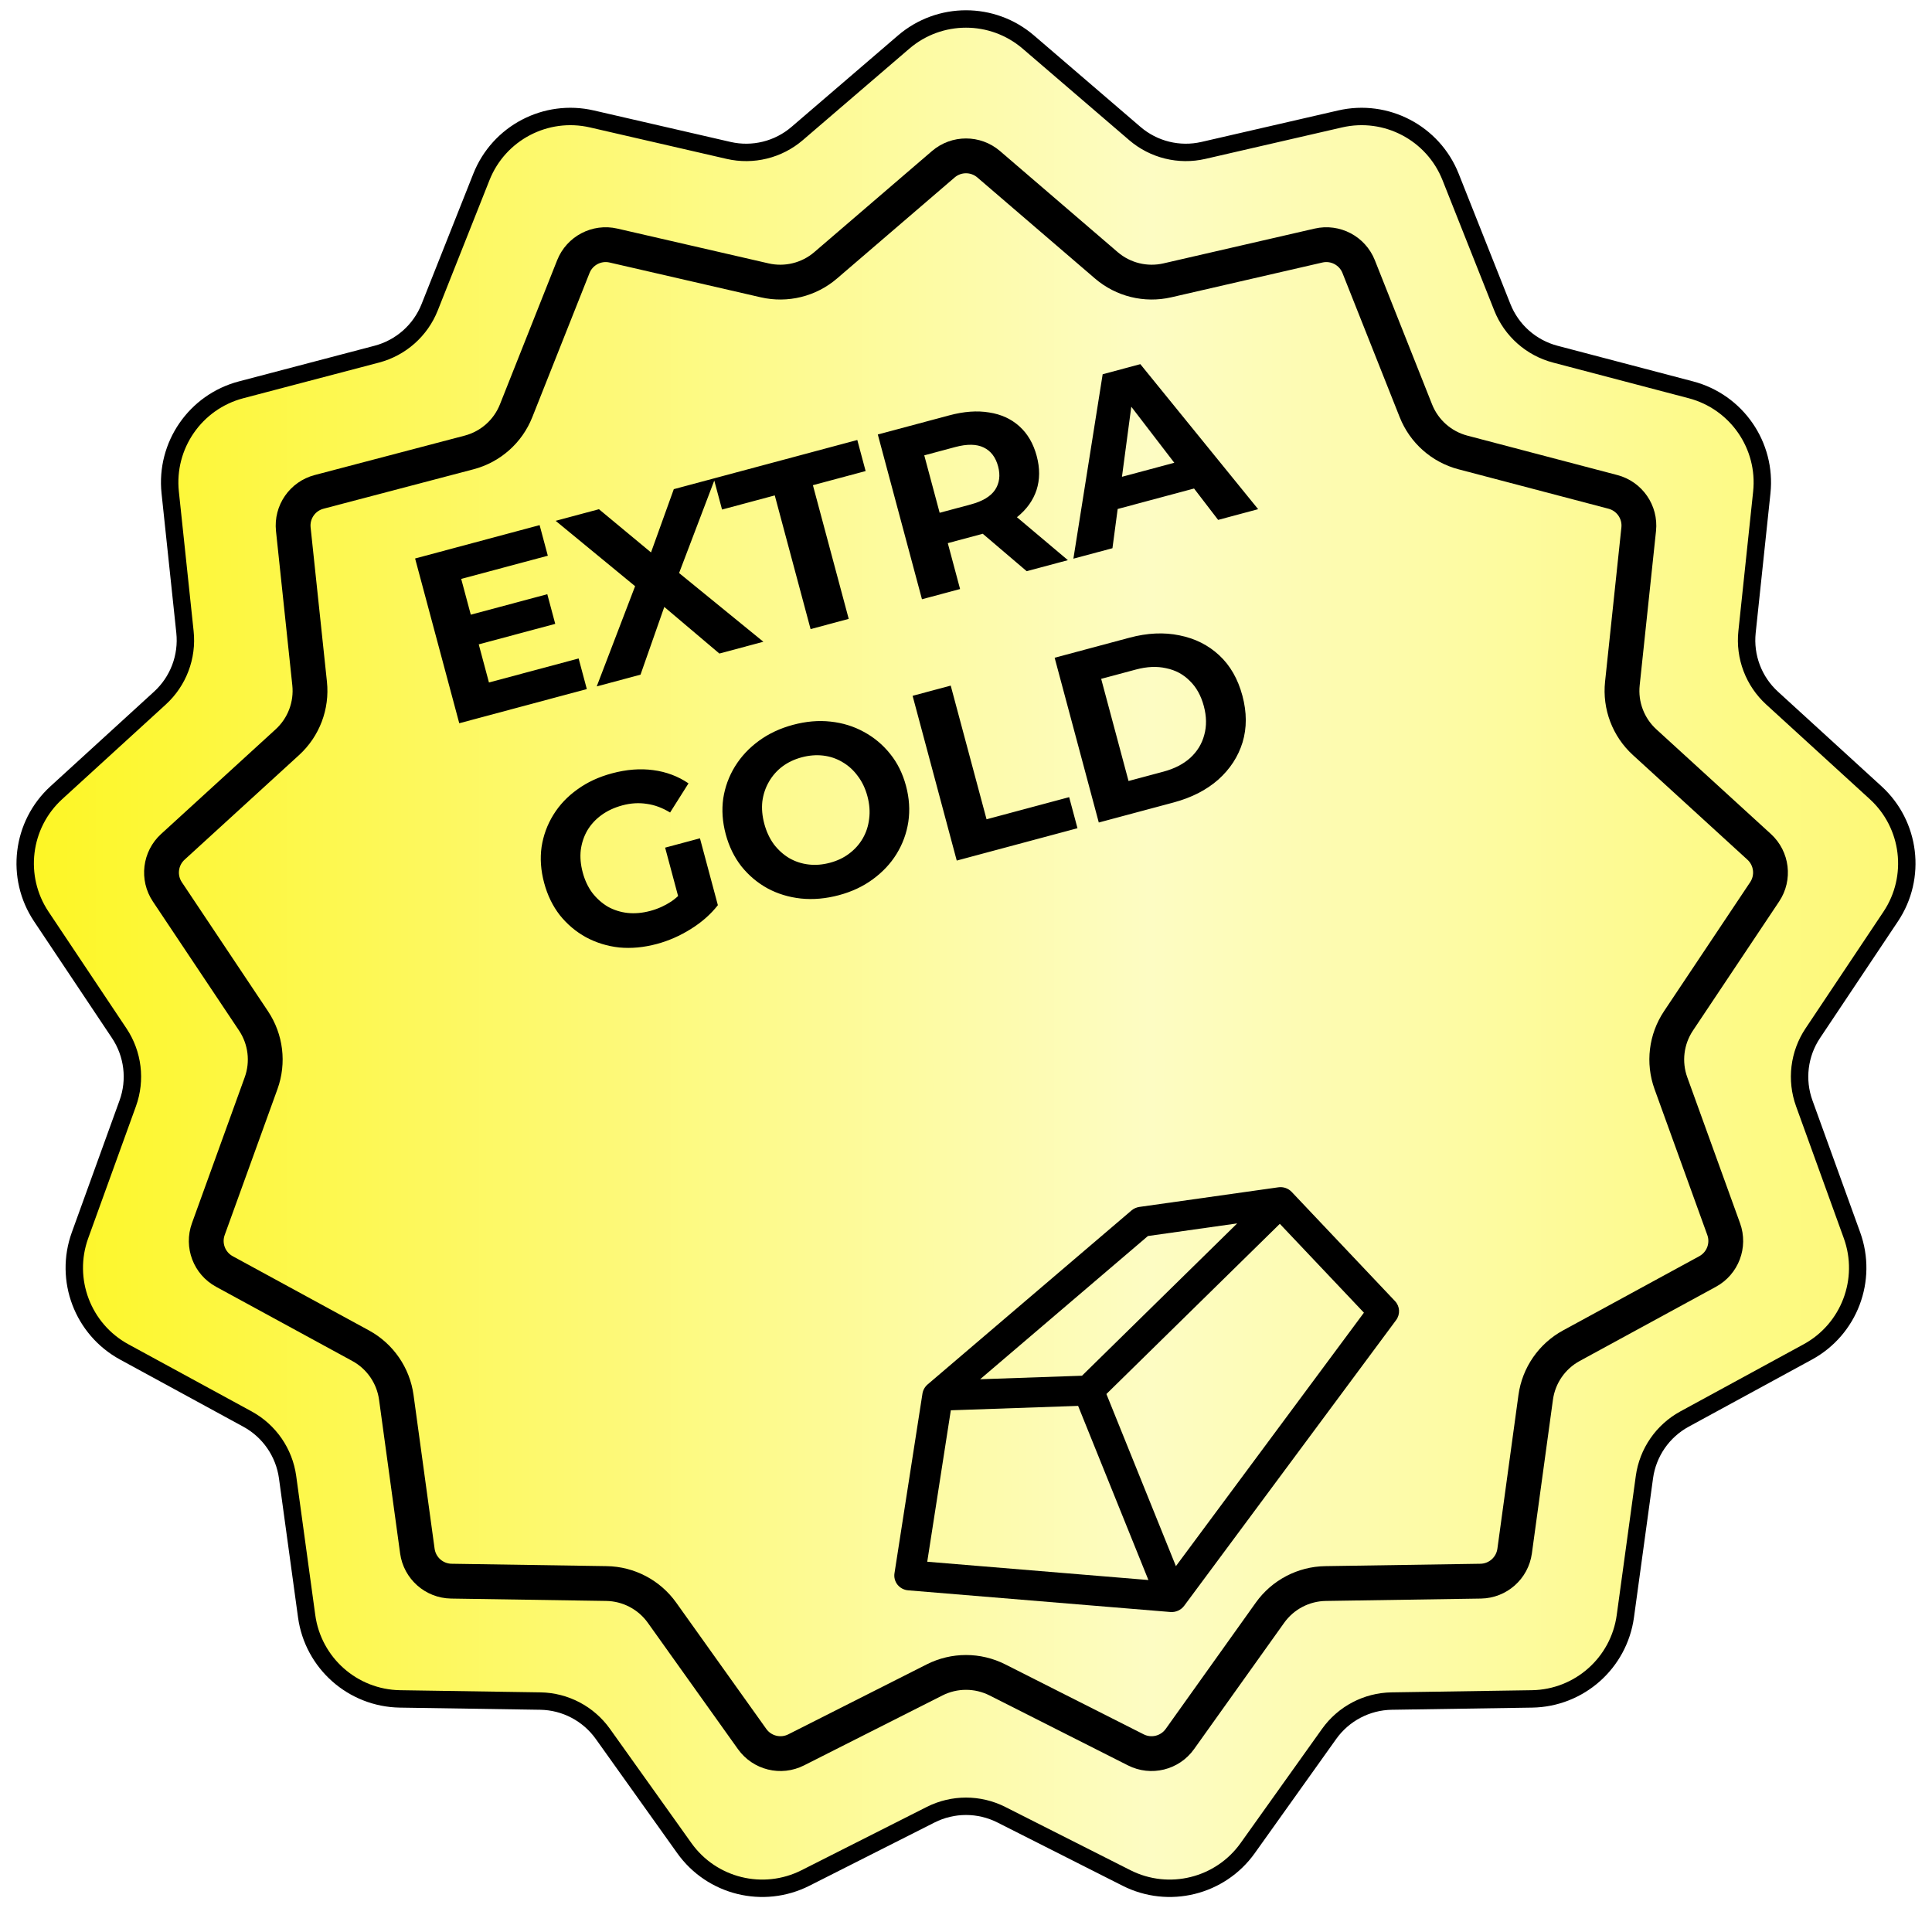
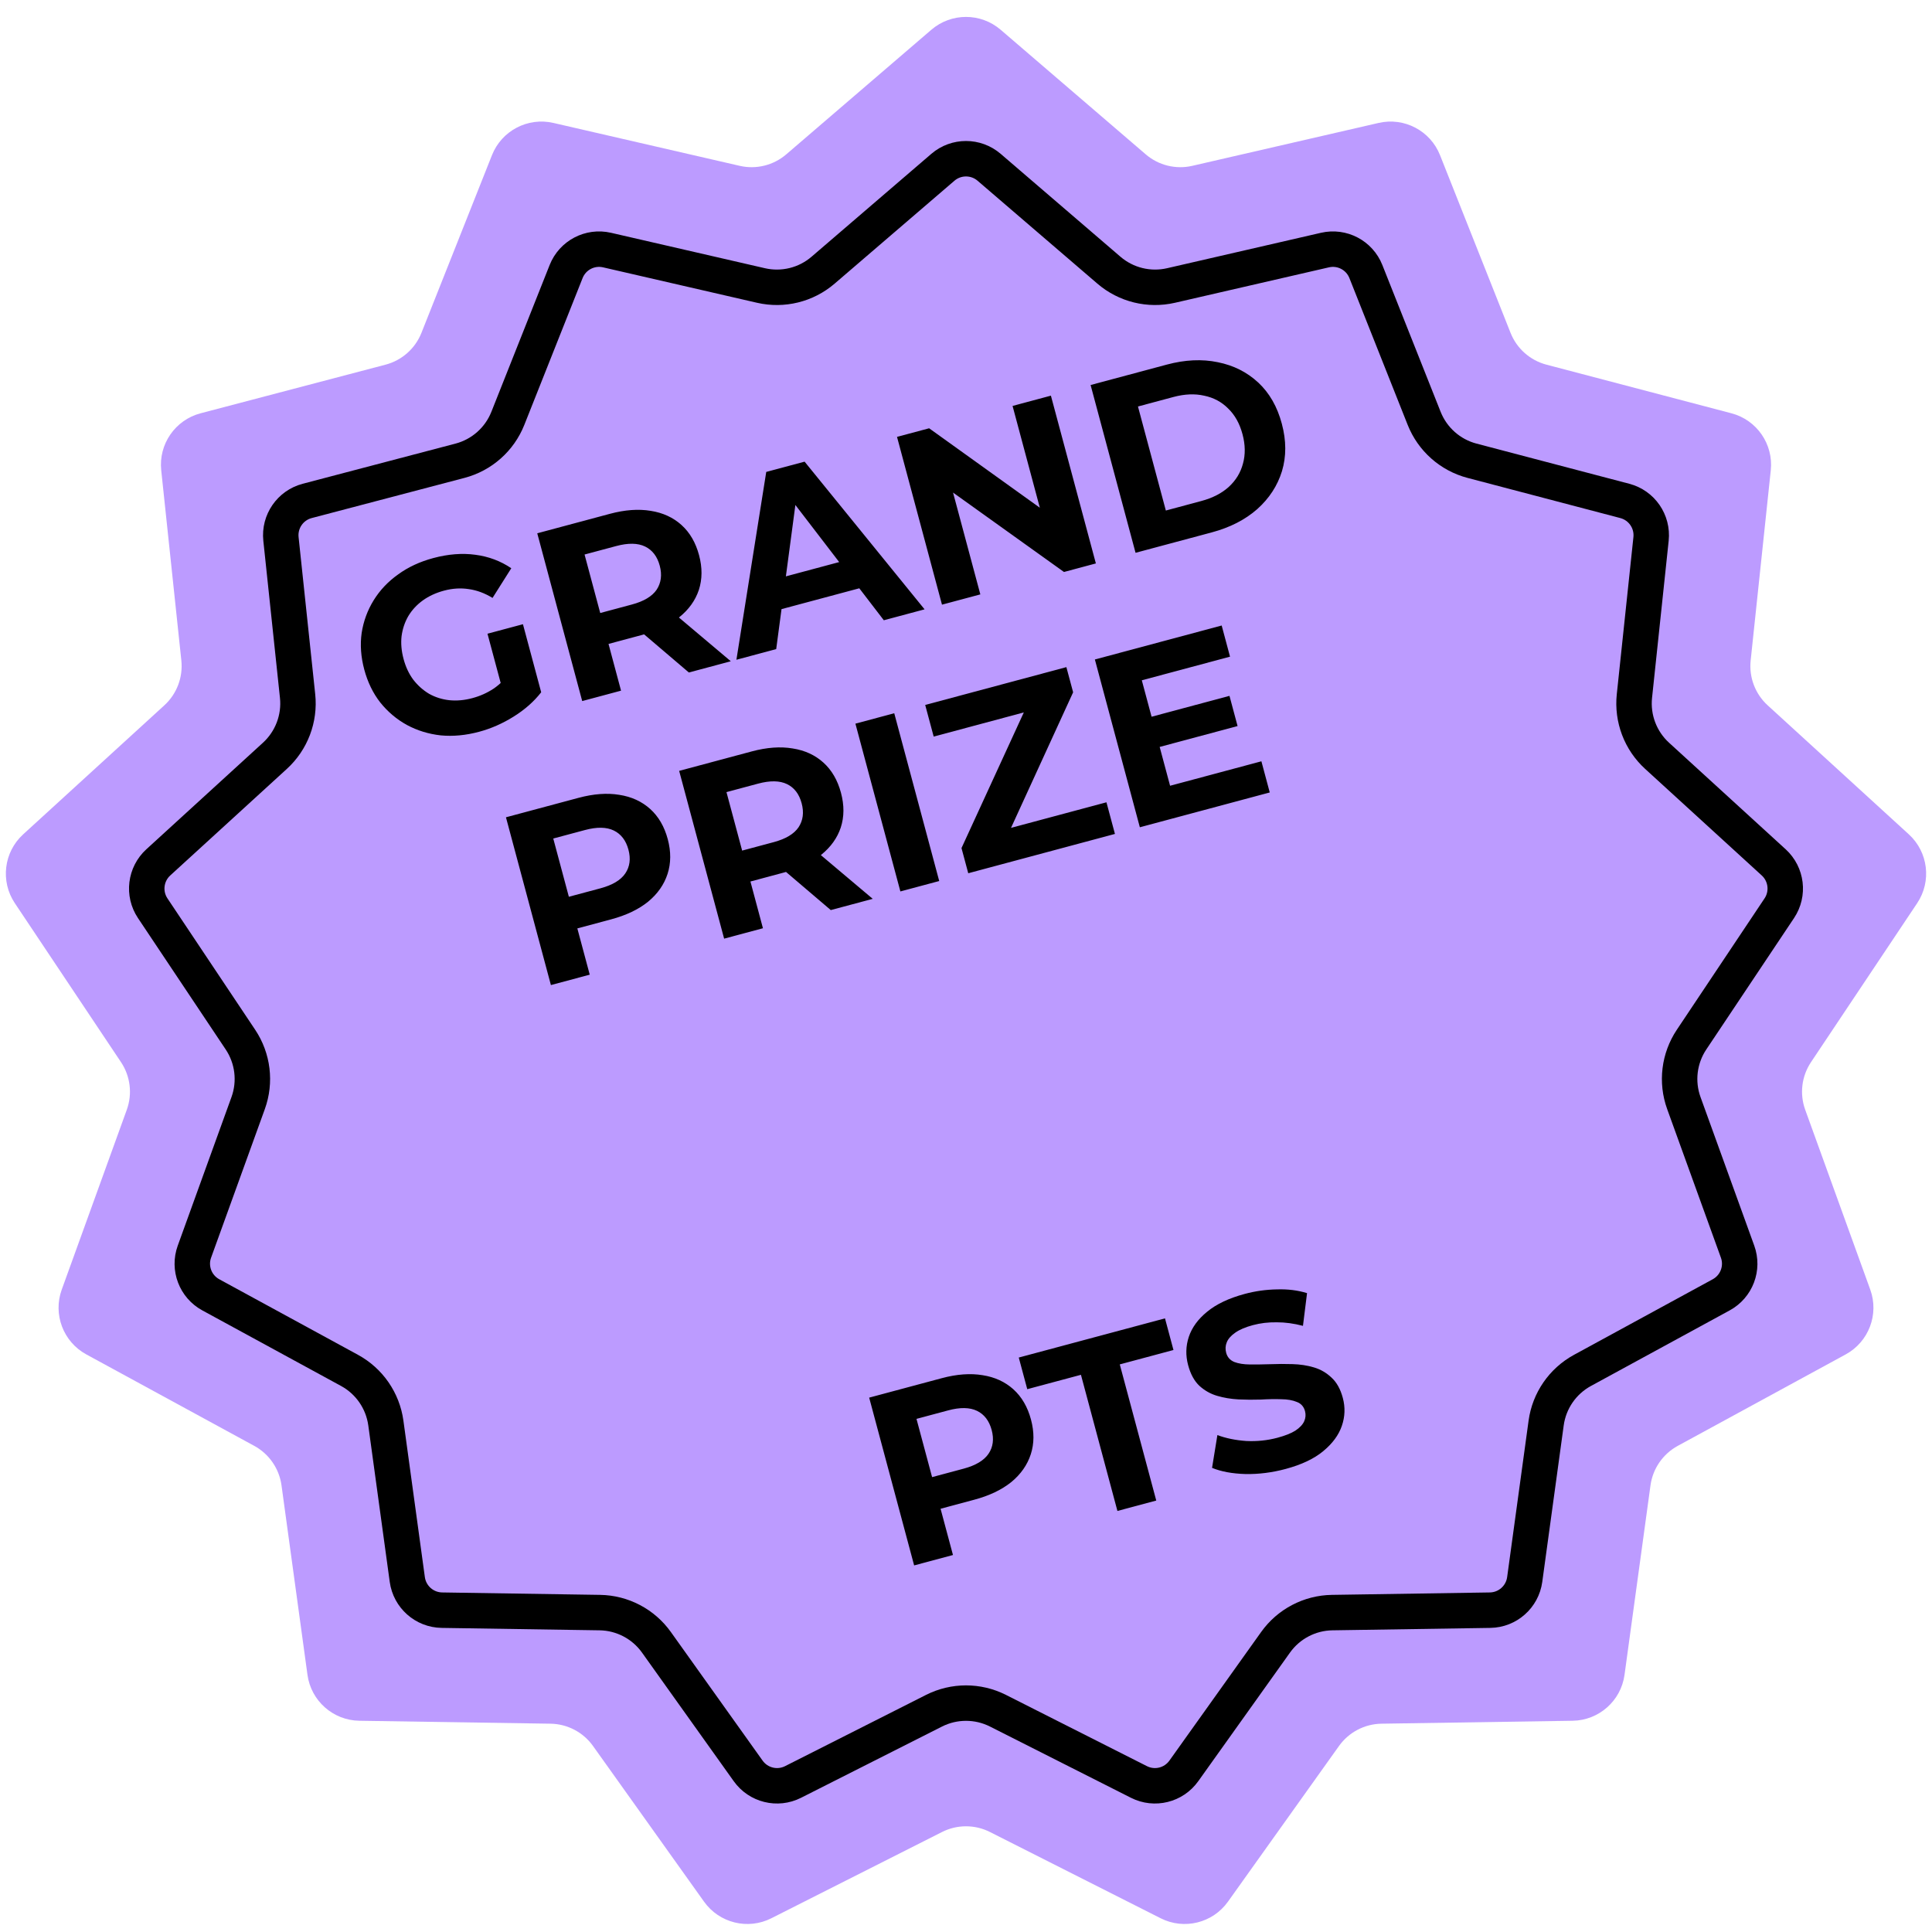
- <svg xmlns="http://www.w3.org/2000/svg" width="111" height="111" viewBox="0 0 111 111" fill="none">
-   <path d="M59.083 2.418C57.022 0.648 53.978 0.648 51.917 2.418L45.801 7.67C44.717 8.602 43.254 8.962 41.86 8.642L34.005 6.833C31.357 6.224 28.661 7.639 27.659 10.164L24.685 17.656C24.157 18.985 23.029 19.984 21.646 20.348L13.85 22.397C11.223 23.088 9.493 25.594 9.779 28.295L10.627 36.311C10.778 37.733 10.244 39.142 9.188 40.107L3.237 45.544C1.232 47.377 0.865 50.4 2.373 52.659L6.85 59.363C7.644 60.552 7.826 62.048 7.339 63.392L4.597 70.972C3.673 73.527 4.753 76.374 7.139 77.674L14.217 81.529C15.473 82.213 16.329 83.453 16.523 84.87L17.618 92.856C17.987 95.548 20.266 97.567 22.983 97.608L31.043 97.732C32.472 97.754 33.806 98.455 34.637 99.619L39.318 106.182C40.895 108.393 43.851 109.122 46.276 107.897L53.47 104.261C54.747 103.616 56.253 103.616 57.53 104.261L64.724 107.897C67.149 109.122 70.105 108.393 71.683 106.182L76.363 99.619C77.194 98.455 78.528 97.754 79.957 97.732L88.017 97.608C90.734 97.567 93.013 95.548 93.382 92.856L94.477 84.87C94.671 83.453 95.527 82.213 96.782 81.529L103.861 77.674C106.247 76.374 107.327 73.527 106.403 70.972L103.661 63.392C103.174 62.048 103.356 60.552 104.15 59.363L108.627 52.659C110.135 50.4 109.768 47.377 107.763 45.544L101.812 40.107C100.756 39.142 100.222 37.733 100.373 36.311L101.221 28.295C101.507 25.594 99.777 23.088 97.15 22.397L89.354 20.348C87.971 19.984 86.843 18.985 86.315 17.656L83.341 10.164C82.339 7.639 79.643 6.224 76.995 6.833L69.14 8.642C67.746 8.962 66.283 8.602 65.199 7.67L59.083 2.418Z" fill="url(#paint0_linear_10349_10704)" stroke="black" />
-   <path fill-rule="evenodd" clip-rule="evenodd" d="M65.003 69.549C65.132 69.438 65.292 69.366 65.461 69.342L73.445 68.215C73.73 68.174 74.015 68.273 74.21 68.478L80.149 74.754C80.433 75.054 80.459 75.511 80.21 75.846L68.036 92.257C67.852 92.505 67.55 92.641 67.241 92.615L52.177 91.37C51.936 91.35 51.715 91.233 51.566 91.048C51.418 90.862 51.354 90.624 51.391 90.39L52.998 80.069C53.03 79.865 53.136 79.678 53.295 79.541L65.003 69.549ZM65.952 71.014L56.312 79.242L62.164 79.04L71.08 70.289L65.952 71.014ZM73.53 70.313L63.567 80.091L67.56 89.981L78.362 75.418L73.53 70.313ZM65.98 90.778L61.941 80.773L54.628 81.026L53.273 89.727L65.98 90.778Z" fill="black" />
-   <path d="M54.197 9.437C54.946 8.794 56.054 8.794 56.803 9.437L63.564 15.244C64.528 16.072 65.829 16.392 67.068 16.107L75.753 14.108C76.715 13.886 77.696 14.401 78.06 15.319L81.348 23.602C81.817 24.784 82.82 25.672 84.049 25.995L92.669 28.261C93.624 28.512 94.253 29.423 94.149 30.406L93.211 39.269C93.077 40.532 93.552 41.785 94.491 42.642L101.07 48.654C101.799 49.321 101.933 50.42 101.384 51.241L96.435 58.653C95.729 59.71 95.567 61.04 96 62.235L99.031 70.616C99.368 71.545 98.975 72.58 98.107 73.052L90.281 77.315C89.164 77.923 88.403 79.025 88.231 80.285L87.021 89.114C86.886 90.093 86.058 90.827 85.07 90.843L76.159 90.98C74.888 90.999 73.702 91.622 72.964 92.657L67.789 99.912C67.215 100.717 66.14 100.982 65.258 100.536L57.304 96.516C56.17 95.943 54.83 95.943 53.696 96.516L45.742 100.536C44.86 100.982 43.785 100.717 43.211 99.912L38.036 92.657C37.298 91.622 36.112 90.999 34.841 90.98L25.93 90.843C24.942 90.827 24.114 90.093 23.979 89.114L22.769 80.285C22.596 79.025 21.836 77.923 20.719 77.315L12.893 73.052C12.025 72.58 11.632 71.545 11.969 70.616L15 62.235C15.433 61.04 15.271 59.71 14.565 58.653L9.616 51.241C9.067 50.42 9.201 49.321 9.93 48.654L16.509 42.642C17.448 41.785 17.923 40.532 17.789 39.269L16.851 30.406C16.747 29.423 17.376 28.512 18.331 28.261L26.951 25.995C28.18 25.672 29.183 24.784 29.652 23.602L32.94 15.319C33.304 14.401 34.285 13.886 35.247 14.108L43.932 16.107C45.171 16.392 46.472 16.072 47.436 15.244L54.197 9.437Z" stroke="black" stroke-width="2" />
-   <path d="M26.886 35.36L31.444 34.139L31.9 35.843L27.343 37.064L26.886 35.36ZM28.092 39.211L33.244 37.831L33.715 39.589L26.386 41.553L23.849 32.087L31.003 30.17L31.474 31.928L26.498 33.261L28.092 39.211ZM34.284 39.436L36.851 32.733L37.279 34.329L31.924 29.923L34.412 29.256L38.121 32.335L37.083 32.628L38.712 28.104L41.092 27.466L38.66 33.858L38.239 32.289L43.858 36.871L41.33 37.548L37.468 34.279L38.468 34.01L36.8 38.762L34.284 39.436ZM46.571 36.144L44.513 28.463L41.484 29.275L41.005 27.489L49.255 25.279L49.733 27.064L46.704 27.876L48.762 35.557L46.571 36.144ZM52.97 34.429L50.433 24.963L54.531 23.866C55.378 23.638 56.146 23.582 56.834 23.698C57.519 23.804 58.098 24.069 58.569 24.494C59.04 24.918 59.371 25.486 59.562 26.199C59.751 26.902 59.747 27.555 59.551 28.158C59.353 28.753 58.983 29.267 58.443 29.702C57.902 30.137 57.208 30.468 56.361 30.695L53.48 31.466L54.197 30.245L55.16 33.842L52.97 34.429ZM58.987 32.817L55.7 30.016L58.04 29.389L61.354 32.183L58.987 32.817ZM54.262 30.489L53.013 29.722L55.771 28.983C56.448 28.802 56.914 28.522 57.17 28.144C57.424 27.757 57.482 27.307 57.344 26.793C57.204 26.27 56.929 25.909 56.518 25.71C56.107 25.511 55.563 25.502 54.887 25.683L52.129 26.422L52.823 25.12L54.262 30.489ZM61.67 32.098L63.352 21.502L65.516 20.922L72.285 29.254L69.986 29.87L64.285 22.44L65.151 22.208L63.914 31.497L61.67 32.098ZM63.236 29.505L63.372 27.685L68.24 26.381L69.281 27.885L63.236 29.505Z" fill="black" />
-   <path d="M37.74 54.233C36.991 54.434 36.27 54.502 35.576 54.436C34.889 54.36 34.252 54.163 33.665 53.847C33.087 53.529 32.587 53.107 32.166 52.582C31.754 52.054 31.453 51.435 31.262 50.722C31.071 50.01 31.022 49.323 31.115 48.66C31.217 47.995 31.444 47.379 31.794 46.812C32.145 46.244 32.604 45.759 33.172 45.355C33.738 44.943 34.4 44.635 35.157 44.432C35.995 44.207 36.785 44.145 37.527 44.246C38.279 44.344 38.955 44.598 39.557 45.007L38.499 46.682C38.06 46.413 37.614 46.247 37.163 46.185C36.709 46.113 36.243 46.141 35.765 46.269C35.305 46.392 34.905 46.577 34.565 46.823C34.225 47.068 33.952 47.364 33.745 47.709C33.547 48.052 33.421 48.429 33.367 48.84C33.321 49.248 33.359 49.677 33.48 50.128C33.598 50.57 33.779 50.956 34.022 51.287C34.275 51.616 34.574 51.884 34.919 52.091C35.271 52.286 35.651 52.407 36.059 52.452C36.477 52.495 36.91 52.456 37.361 52.335C37.794 52.219 38.195 52.039 38.565 51.795C38.941 51.54 39.278 51.193 39.576 50.756L41.244 52.005C40.834 52.53 40.314 52.988 39.685 53.379C39.064 53.767 38.416 54.052 37.74 54.233ZM39.167 52.257L38.214 48.7L40.215 48.164L41.244 52.005L39.167 52.257ZM48.199 51.431C47.451 51.631 46.724 51.696 46.019 51.624C45.323 51.549 44.681 51.354 44.094 51.038C43.516 50.719 43.016 50.298 42.595 49.773C42.183 49.245 41.883 48.63 41.695 47.927C41.507 47.224 41.459 46.541 41.552 45.878C41.654 45.213 41.88 44.597 42.23 44.029C42.581 43.462 43.039 42.972 43.605 42.56C44.171 42.147 44.823 41.842 45.562 41.644C46.311 41.443 47.029 41.382 47.716 41.458C48.412 41.532 49.049 41.729 49.627 42.047C50.215 42.364 50.719 42.784 51.139 43.309C51.558 43.825 51.863 44.439 52.053 45.151C52.242 45.855 52.286 46.543 52.187 47.217C52.085 47.882 51.858 48.498 51.508 49.066C51.164 49.622 50.709 50.106 50.144 50.519C49.587 50.929 48.939 51.233 48.199 51.431ZM47.686 49.568C48.11 49.455 48.478 49.279 48.791 49.04C49.113 48.799 49.373 48.508 49.571 48.165C49.769 47.822 49.89 47.446 49.936 47.038C49.99 46.627 49.956 46.196 49.836 45.746C49.715 45.295 49.528 44.905 49.276 44.577C49.033 44.246 48.74 43.981 48.397 43.783C48.063 43.583 47.696 43.459 47.297 43.411C46.898 43.364 46.486 43.397 46.062 43.51C45.639 43.623 45.266 43.801 44.944 44.042C44.631 44.28 44.376 44.571 44.178 44.914C43.98 45.257 43.853 45.633 43.799 46.044C43.754 46.452 43.792 46.882 43.913 47.333C44.031 47.774 44.213 48.165 44.459 48.505C44.711 48.834 45.004 49.098 45.338 49.299C45.681 49.497 46.052 49.62 46.451 49.667C46.851 49.715 47.262 49.682 47.686 49.568ZM54.968 49.443L52.432 39.977L54.622 39.39L56.681 47.071L61.427 45.799L61.905 47.584L54.968 49.443ZM63.129 47.256L60.593 37.79L64.893 36.638C65.921 36.363 66.88 36.318 67.771 36.505C68.659 36.682 69.418 37.063 70.048 37.648C70.679 38.233 71.123 39.008 71.381 39.972C71.637 40.928 71.64 41.821 71.389 42.652C71.136 43.473 70.67 44.188 69.992 44.794C69.312 45.392 68.457 45.829 67.43 46.104L63.129 47.256ZM64.838 44.871L66.84 44.335C67.471 44.166 67.985 43.902 68.382 43.545C68.785 43.175 69.054 42.736 69.188 42.227C69.331 41.715 69.323 41.162 69.164 40.567C69.002 39.963 68.732 39.479 68.355 39.117C67.984 38.742 67.533 38.501 67.001 38.392C66.476 38.272 65.898 38.297 65.267 38.466L63.266 39.002L64.838 44.871Z" fill="black" />
-   <defs>
-     <linearGradient id="paint0_linear_10349_10704" x1="0" y1="55.5" x2="111" y2="55.5" gradientUnits="userSpaceOnUse">
-       <stop stop-color="#FDF621" />
-       <stop offset="0.595" stop-color="#FDFCC3" />
-       <stop offset="1" stop-color="#FDF973" />
-     </linearGradient>
-   </defs>
+ <svg xmlns="http://www.w3.org/2000/svg" width="109" height="109" viewBox="0 0 109 109" fill="none">
+   <path d="M52.545 1.679C53.67 0.713 55.33 0.713 56.455 1.679L64.64 8.708C65.363 9.329 66.338 9.57 67.267 9.356L77.781 6.935C79.225 6.603 80.696 7.375 81.243 8.752L85.223 18.78C85.575 19.666 86.327 20.332 87.249 20.574L97.684 23.317C99.117 23.694 100.06 25.061 99.904 26.535L98.769 37.264C98.669 38.212 99.025 39.151 99.729 39.794L107.693 47.072C108.787 48.072 108.987 49.721 108.165 50.953L102.173 59.925C101.644 60.718 101.522 61.715 101.847 62.612L105.517 72.758C106.021 74.151 105.432 75.704 104.131 76.413L94.656 81.573C93.819 82.029 93.248 82.856 93.118 83.8L91.653 94.49C91.452 95.958 90.209 97.059 88.727 97.082L77.939 97.248C76.986 97.263 76.097 97.73 75.543 98.506L69.278 107.29C68.418 108.496 66.805 108.894 65.483 108.225L55.853 103.359C55.002 102.929 53.998 102.929 53.147 103.359L43.517 108.225C42.195 108.894 40.582 108.496 39.722 107.29L33.457 98.506C32.904 97.73 32.014 97.263 31.061 97.248L20.273 97.082C18.791 97.059 17.548 95.958 17.347 94.49L15.882 83.8C15.752 82.856 15.181 82.029 14.344 81.573L4.869 76.413C3.568 75.704 2.979 74.151 3.483 72.758L7.153 62.612C7.478 61.715 7.356 60.718 6.827 59.925L0.835 50.953C0.013 49.721 0.213 48.072 1.307 47.072L9.271 39.794C9.975 39.151 10.331 38.212 10.231 37.264L9.096 26.535C8.94 25.061 9.883 23.694 11.316 23.317L21.751 20.574C22.673 20.332 23.425 19.666 23.777 18.78L27.757 8.752C28.304 7.375 29.774 6.603 31.219 6.935L41.733 9.356C42.662 9.57 43.637 9.329 44.36 8.708L52.545 1.679Z" fill="#BC9BFF" />
+   <path d="M53.197 9.437C53.946 8.794 55.054 8.794 55.803 9.437L62.564 15.244C63.528 16.072 64.829 16.392 66.068 16.107L74.753 14.108C75.715 13.886 76.696 14.401 77.06 15.319L80.348 23.602C80.817 24.784 81.82 25.672 83.049 25.995L91.669 28.261C92.624 28.512 93.253 29.423 93.149 30.406L92.211 39.269C92.077 40.532 92.552 41.785 93.491 42.642L100.07 48.654C100.799 49.321 100.933 50.42 100.384 51.241L95.435 58.653C94.729 59.71 94.567 61.04 95 62.235L98.031 70.616C98.368 71.545 97.975 72.58 97.107 73.052L89.281 77.315C88.164 77.923 87.403 79.025 87.231 80.285L86.021 89.114C85.886 90.093 85.058 90.827 84.07 90.843L75.159 90.98C73.888 90.999 72.702 91.622 71.964 92.657L66.789 99.912C66.215 100.717 65.14 100.982 64.258 100.536L56.304 96.516C55.17 95.943 53.83 95.943 52.696 96.516L44.742 100.536C43.86 100.982 42.785 100.717 42.211 99.912L37.036 92.657C36.298 91.622 35.112 90.999 33.841 90.98L24.93 90.843C23.942 90.827 23.114 90.093 22.979 89.114L21.769 80.285C21.596 79.025 20.836 77.923 19.719 77.315L11.893 73.052C11.025 72.58 10.632 71.545 10.969 70.616L14 62.235C14.433 61.04 14.271 59.71 13.565 58.653L8.616 51.241C8.067 50.42 8.201 49.321 8.93 48.654L15.509 42.642C16.448 41.785 16.923 40.532 16.789 39.269L15.851 30.406C15.747 29.423 16.376 28.512 17.331 28.261L25.951 25.995C27.18 25.672 28.183 24.784 28.652 23.602L31.94 15.319C32.304 14.401 33.285 13.886 34.247 14.108L42.932 16.107C44.171 16.392 45.472 16.072 46.436 15.244L53.197 9.437Z" stroke="black" stroke-width="2" />
+   <path d="M27.029 41.286C26.28 41.487 25.559 41.554 24.866 41.489C24.178 41.412 23.541 41.216 22.954 40.9C22.376 40.581 21.876 40.159 21.455 39.634C21.043 39.107 20.742 38.487 20.551 37.775C20.36 37.063 20.311 36.375 20.404 35.713C20.506 35.048 20.733 34.431 21.083 33.864C21.433 33.297 21.893 32.811 22.461 32.408C23.027 31.995 23.689 31.688 24.446 31.485C25.284 31.26 26.075 31.198 26.817 31.299C27.568 31.397 28.244 31.651 28.846 32.059L27.788 33.734C27.349 33.465 26.903 33.3 26.452 33.237C25.998 33.166 25.532 33.194 25.054 33.322C24.594 33.445 24.194 33.63 23.854 33.875C23.514 34.121 23.241 34.416 23.034 34.762C22.836 35.105 22.71 35.482 22.656 35.892C22.61 36.3 22.648 36.73 22.769 37.181C22.887 37.623 23.068 38.009 23.311 38.34C23.564 38.669 23.863 38.936 24.208 39.143C24.56 39.339 24.94 39.459 25.348 39.504C25.766 39.547 26.2 39.508 26.65 39.387C27.083 39.272 27.484 39.092 27.854 38.848C28.23 38.592 28.567 38.246 28.865 37.808L30.533 39.057C30.123 39.583 29.603 40.041 28.974 40.432C28.353 40.82 27.705 41.105 27.029 41.286ZM28.456 39.309L27.503 35.753L29.504 35.217L30.533 39.057L28.456 39.309ZM32.847 39.553L30.311 30.087L34.408 28.989C35.256 28.762 36.023 28.706 36.711 28.821C37.397 28.928 37.975 29.193 38.446 29.617C38.918 30.042 39.249 30.61 39.44 31.323C39.628 32.026 39.624 32.679 39.428 33.282C39.23 33.876 38.861 34.391 38.32 34.826C37.779 35.26 37.086 35.591 36.238 35.818L33.358 36.59L34.074 35.369L35.038 38.966L32.847 39.553ZM38.865 37.941L35.578 35.14L37.917 34.513L41.231 37.307L38.865 37.941ZM34.139 35.612L32.89 34.846L35.649 34.106C36.325 33.925 36.791 33.646 37.048 33.268C37.301 32.881 37.359 32.431 37.222 31.917C37.082 31.394 36.806 31.033 36.395 30.834C35.984 30.635 35.441 30.626 34.765 30.807L32.006 31.546L32.701 30.244L34.139 35.612ZM41.547 37.222L43.23 26.625L45.394 26.046L52.163 34.378L49.864 34.994L44.163 27.564L45.028 27.332L43.792 36.621L41.547 37.222ZM43.113 34.628L43.249 32.809L48.117 31.505L49.158 33.009L43.113 34.628ZM53.145 34.114L50.608 24.648L52.42 24.163L59.832 29.482L58.953 29.718L57.127 22.902L59.29 22.322L61.827 31.788L60.028 32.27L52.603 26.955L53.482 26.719L55.309 33.535L53.145 34.114ZM64.066 31.188L61.53 21.722L65.83 20.57C66.858 20.294 67.817 20.25 68.708 20.436C69.596 20.614 70.355 20.995 70.985 21.58C71.615 22.165 72.06 22.939 72.318 23.904C72.574 24.86 72.577 25.753 72.326 26.584C72.073 27.405 71.607 28.119 70.929 28.726C70.248 29.324 69.394 29.761 68.367 30.036L64.066 31.188ZM65.775 28.803L67.776 28.266C68.407 28.097 68.921 27.834 69.319 27.476C69.722 27.107 69.991 26.668 70.125 26.159C70.268 25.647 70.26 25.093 70.1 24.498C69.939 23.894 69.669 23.411 69.291 23.048C68.921 22.674 68.469 22.433 67.938 22.324C67.413 22.204 66.835 22.228 66.204 22.397L64.202 22.934L65.775 28.803Z" fill="black" />
+   <path d="M31.081 55.576L28.545 46.11L32.642 45.012C33.49 44.785 34.257 44.729 34.945 44.844C35.631 44.95 36.209 45.216 36.681 45.64C37.152 46.065 37.483 46.633 37.674 47.345C37.862 48.048 37.858 48.702 37.662 49.305C37.467 49.908 37.099 50.432 36.561 50.875C36.021 51.31 35.327 51.641 34.479 51.868L31.599 52.64L32.308 51.392L33.272 54.989L31.081 55.576ZM32.373 51.635L31.121 50.855L33.879 50.116C34.556 49.934 35.022 49.655 35.278 49.277C35.534 48.899 35.593 48.453 35.456 47.939C35.316 47.416 35.04 47.056 34.629 46.856C34.218 46.657 33.675 46.648 32.999 46.83L30.24 47.569L30.935 46.267L32.373 51.635ZM40.854 52.957L38.317 43.491L42.415 42.393C43.262 42.166 44.03 42.11 44.718 42.226C45.403 42.332 45.982 42.597 46.453 43.022C46.924 43.446 47.255 44.014 47.446 44.727C47.635 45.43 47.631 46.083 47.435 46.686C47.237 47.281 46.867 47.795 46.327 48.23C45.786 48.664 45.092 48.995 44.245 49.222L41.364 49.994L42.081 48.773L43.044 52.37L40.854 52.957ZM46.871 51.345L43.584 48.544L45.924 47.917L49.238 50.711L46.871 51.345ZM42.146 49.017L40.897 48.25L43.655 47.511C44.332 47.329 44.798 47.05 45.054 46.672C45.308 46.285 45.366 45.835 45.228 45.321C45.088 44.798 44.813 44.437 44.402 44.238C43.991 44.039 43.447 44.03 42.771 44.211L40.013 44.95L40.707 43.648L42.146 49.017ZM50.798 50.293L48.261 40.827L50.452 40.24L52.989 49.706L50.798 50.293ZM54.627 49.267L54.246 47.847L58.21 39.219L58.694 39.944L52.677 41.557L52.198 39.772L60.163 37.638L60.544 39.058L56.593 47.682L56.109 46.956L62.424 45.264L62.903 47.049L54.627 49.267ZM64.808 40.48L69.365 39.259L69.822 40.963L65.264 42.184L64.808 40.48ZM66.014 44.331L71.166 42.951L71.637 44.709L64.308 46.673L61.771 37.207L68.925 35.29L69.396 37.048L64.419 38.381L66.014 44.331Z" fill="black" />
+   <path d="M51.574 88.318L49.037 78.852L53.135 77.754C53.982 77.527 54.75 77.471 55.438 77.586C56.123 77.692 56.702 77.958 57.173 78.382C57.644 78.807 57.975 79.375 58.166 80.087C58.355 80.79 58.351 81.444 58.155 82.047C57.959 82.65 57.592 83.174 57.054 83.617C56.513 84.052 55.819 84.383 54.972 84.61L52.092 85.382L52.801 84.134L53.765 87.731L51.574 88.318ZM52.866 84.377L51.613 83.597L54.372 82.858C55.048 82.676 55.514 82.397 55.771 82.019C56.027 81.641 56.086 81.195 55.949 80.681C55.808 80.159 55.533 79.797 55.122 79.598C54.711 79.399 54.168 79.39 53.492 79.572L50.733 80.311L51.427 79.008L52.866 84.377ZM63.043 85.245L60.985 77.564L57.956 78.375L57.477 76.59L65.727 74.38L66.205 76.165L63.176 76.977L65.234 84.658L63.043 85.245ZM72.529 82.877C71.772 83.08 71.02 83.175 70.272 83.163C69.523 83.141 68.892 83.025 68.382 82.814L68.683 80.965C69.166 81.145 69.708 81.256 70.309 81.298C70.916 81.328 71.504 81.267 72.072 81.115C72.504 80.999 72.841 80.866 73.081 80.715C73.327 80.552 73.493 80.377 73.578 80.19C73.663 80.003 73.679 79.81 73.626 79.612C73.558 79.359 73.406 79.188 73.169 79.097C72.929 78.996 72.635 78.945 72.287 78.942C71.935 78.929 71.551 78.936 71.132 78.961C70.72 78.975 70.299 78.972 69.869 78.952C69.447 78.929 69.048 78.862 68.67 78.751C68.292 78.64 67.956 78.45 67.662 78.18C67.377 77.909 67.166 77.521 67.031 77.016C66.886 76.475 66.899 75.945 67.069 75.426C67.246 74.896 67.592 74.421 68.108 74.003C68.63 73.573 69.338 73.238 70.231 72.999C70.826 72.84 71.431 72.755 72.046 72.745C72.66 72.725 73.225 72.796 73.741 72.957L73.511 74.802C73.001 74.668 72.51 74.601 72.037 74.602C71.561 74.594 71.112 74.647 70.688 74.761C70.264 74.874 69.93 75.017 69.687 75.189C69.443 75.36 69.284 75.543 69.21 75.737C69.134 75.921 69.124 76.117 69.179 76.325C69.245 76.568 69.397 76.74 69.636 76.84C69.873 76.931 70.166 76.978 70.515 76.981C70.864 76.984 71.244 76.979 71.656 76.966C72.076 76.949 72.496 76.948 72.915 76.961C73.344 76.972 73.746 77.033 74.124 77.145C74.502 77.256 74.833 77.448 75.119 77.719C75.413 77.988 75.626 78.37 75.759 78.866C75.902 79.398 75.884 79.925 75.704 80.446C75.525 80.968 75.174 81.443 74.652 81.873C74.138 82.301 73.431 82.635 72.529 82.877Z" fill="black" />
</svg>
